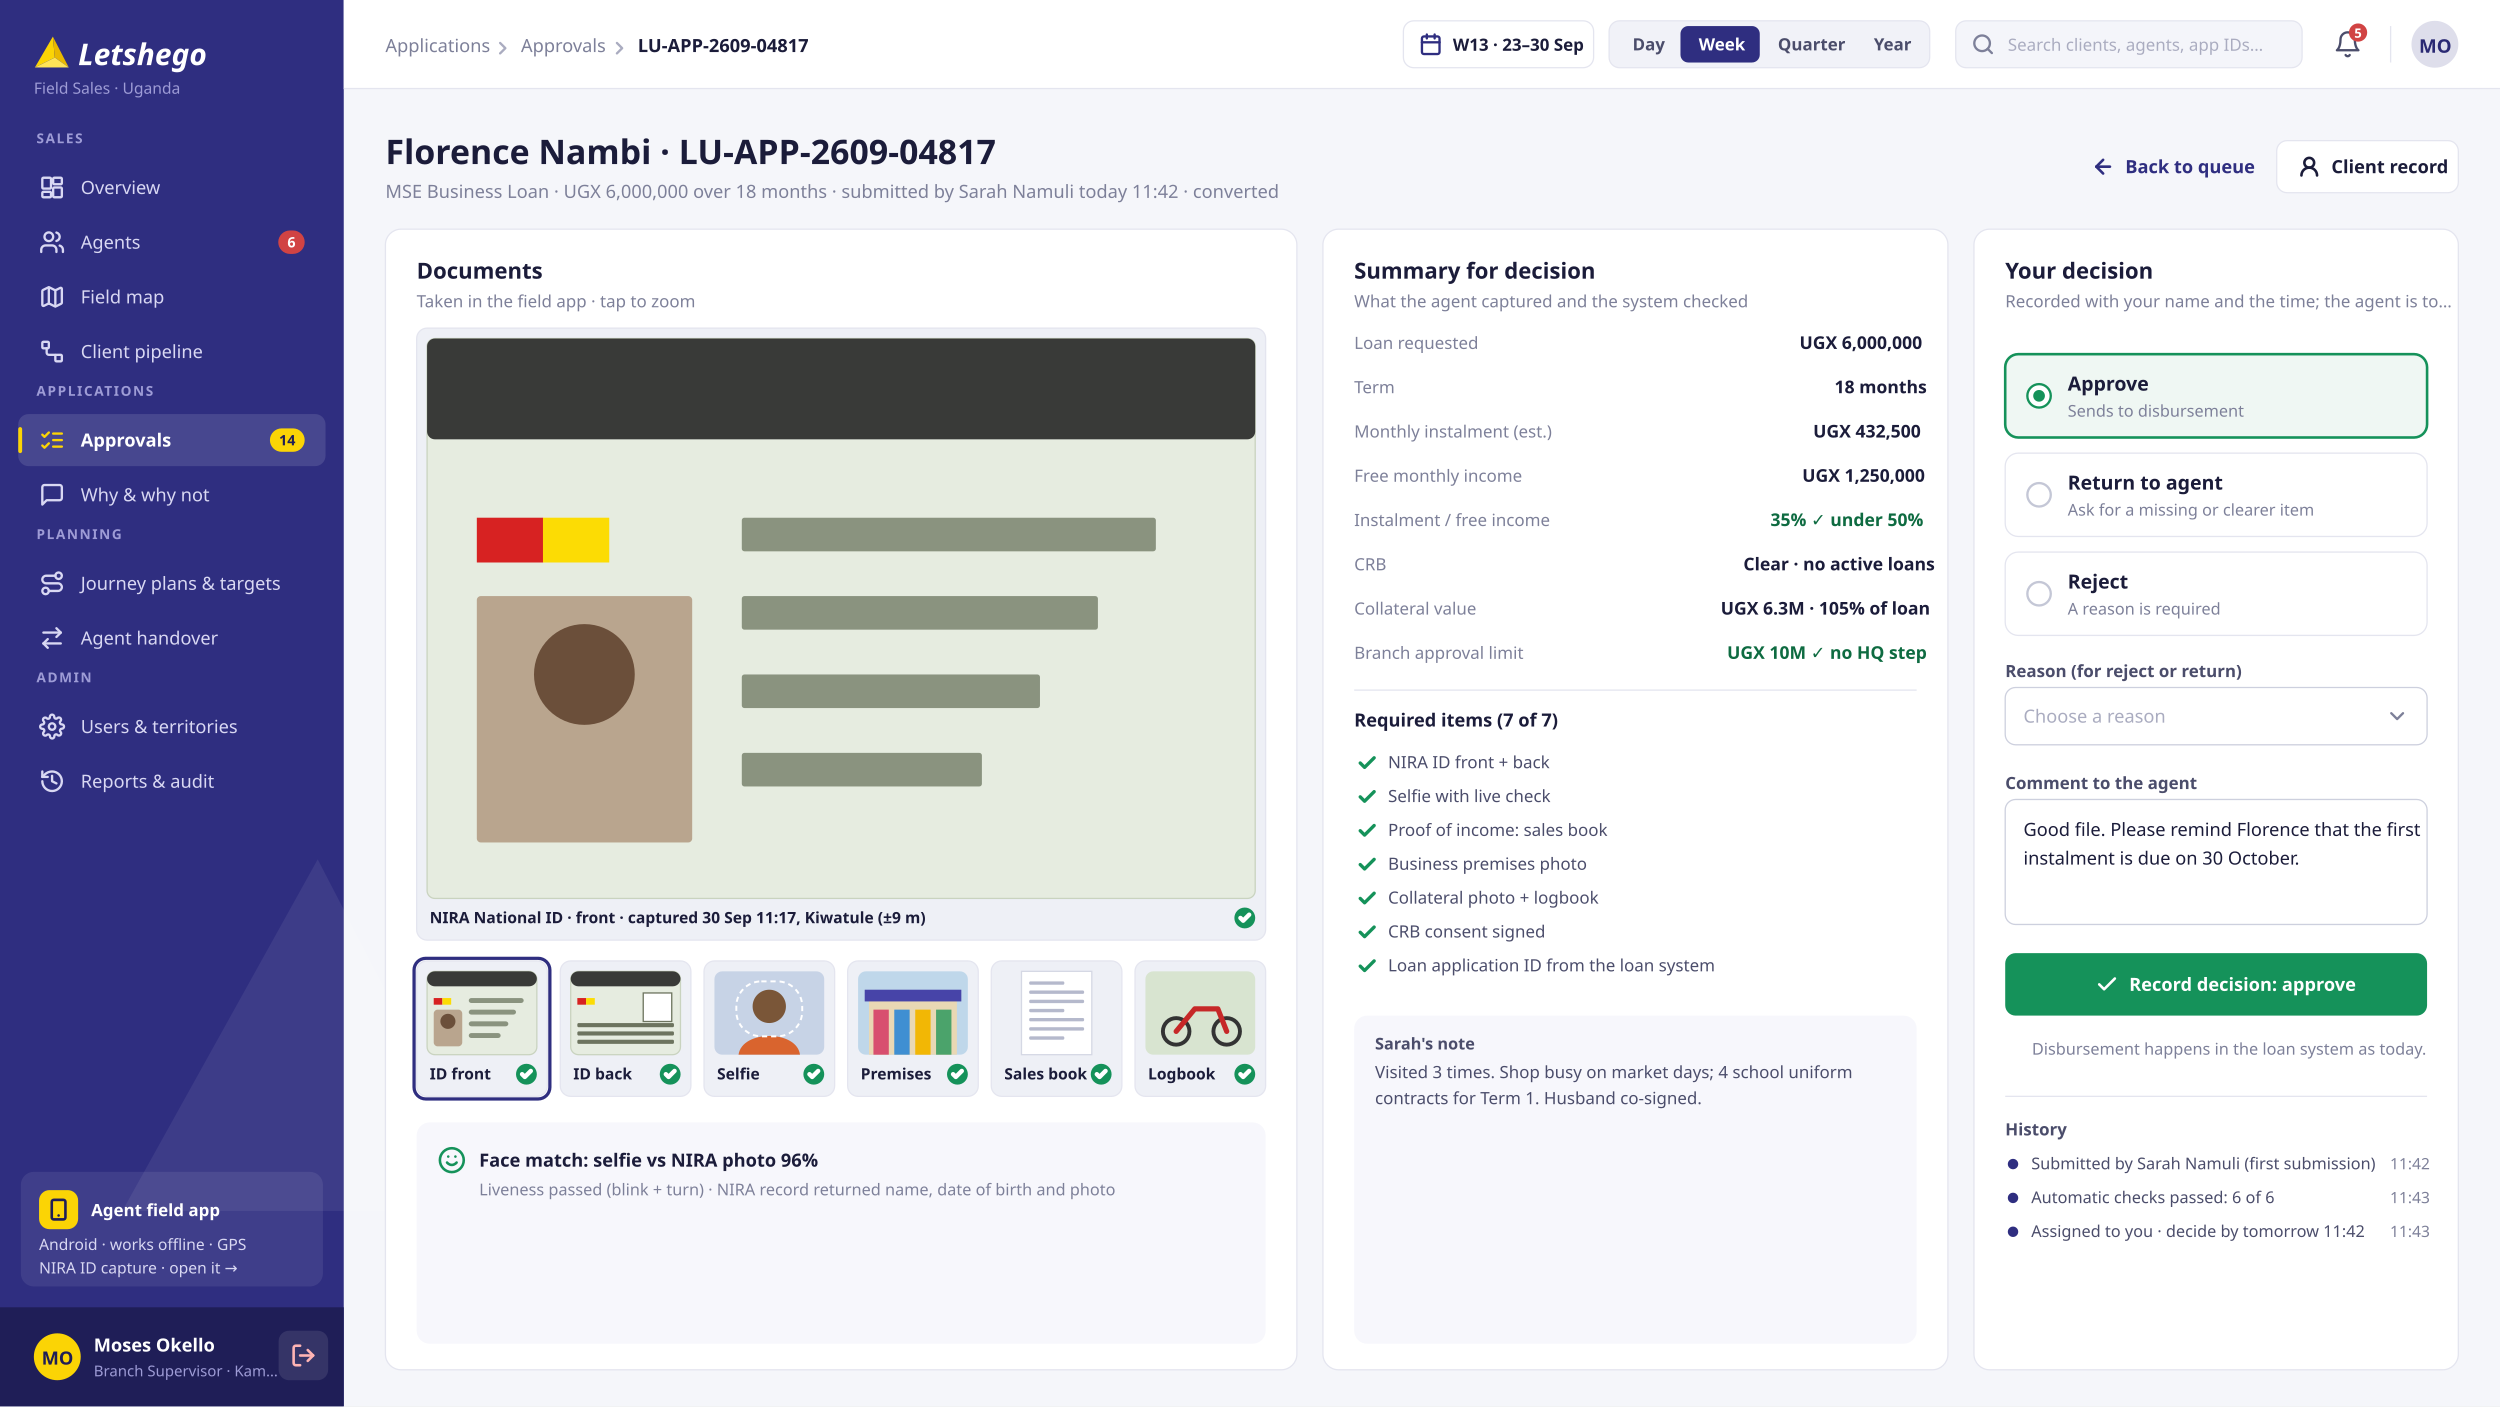
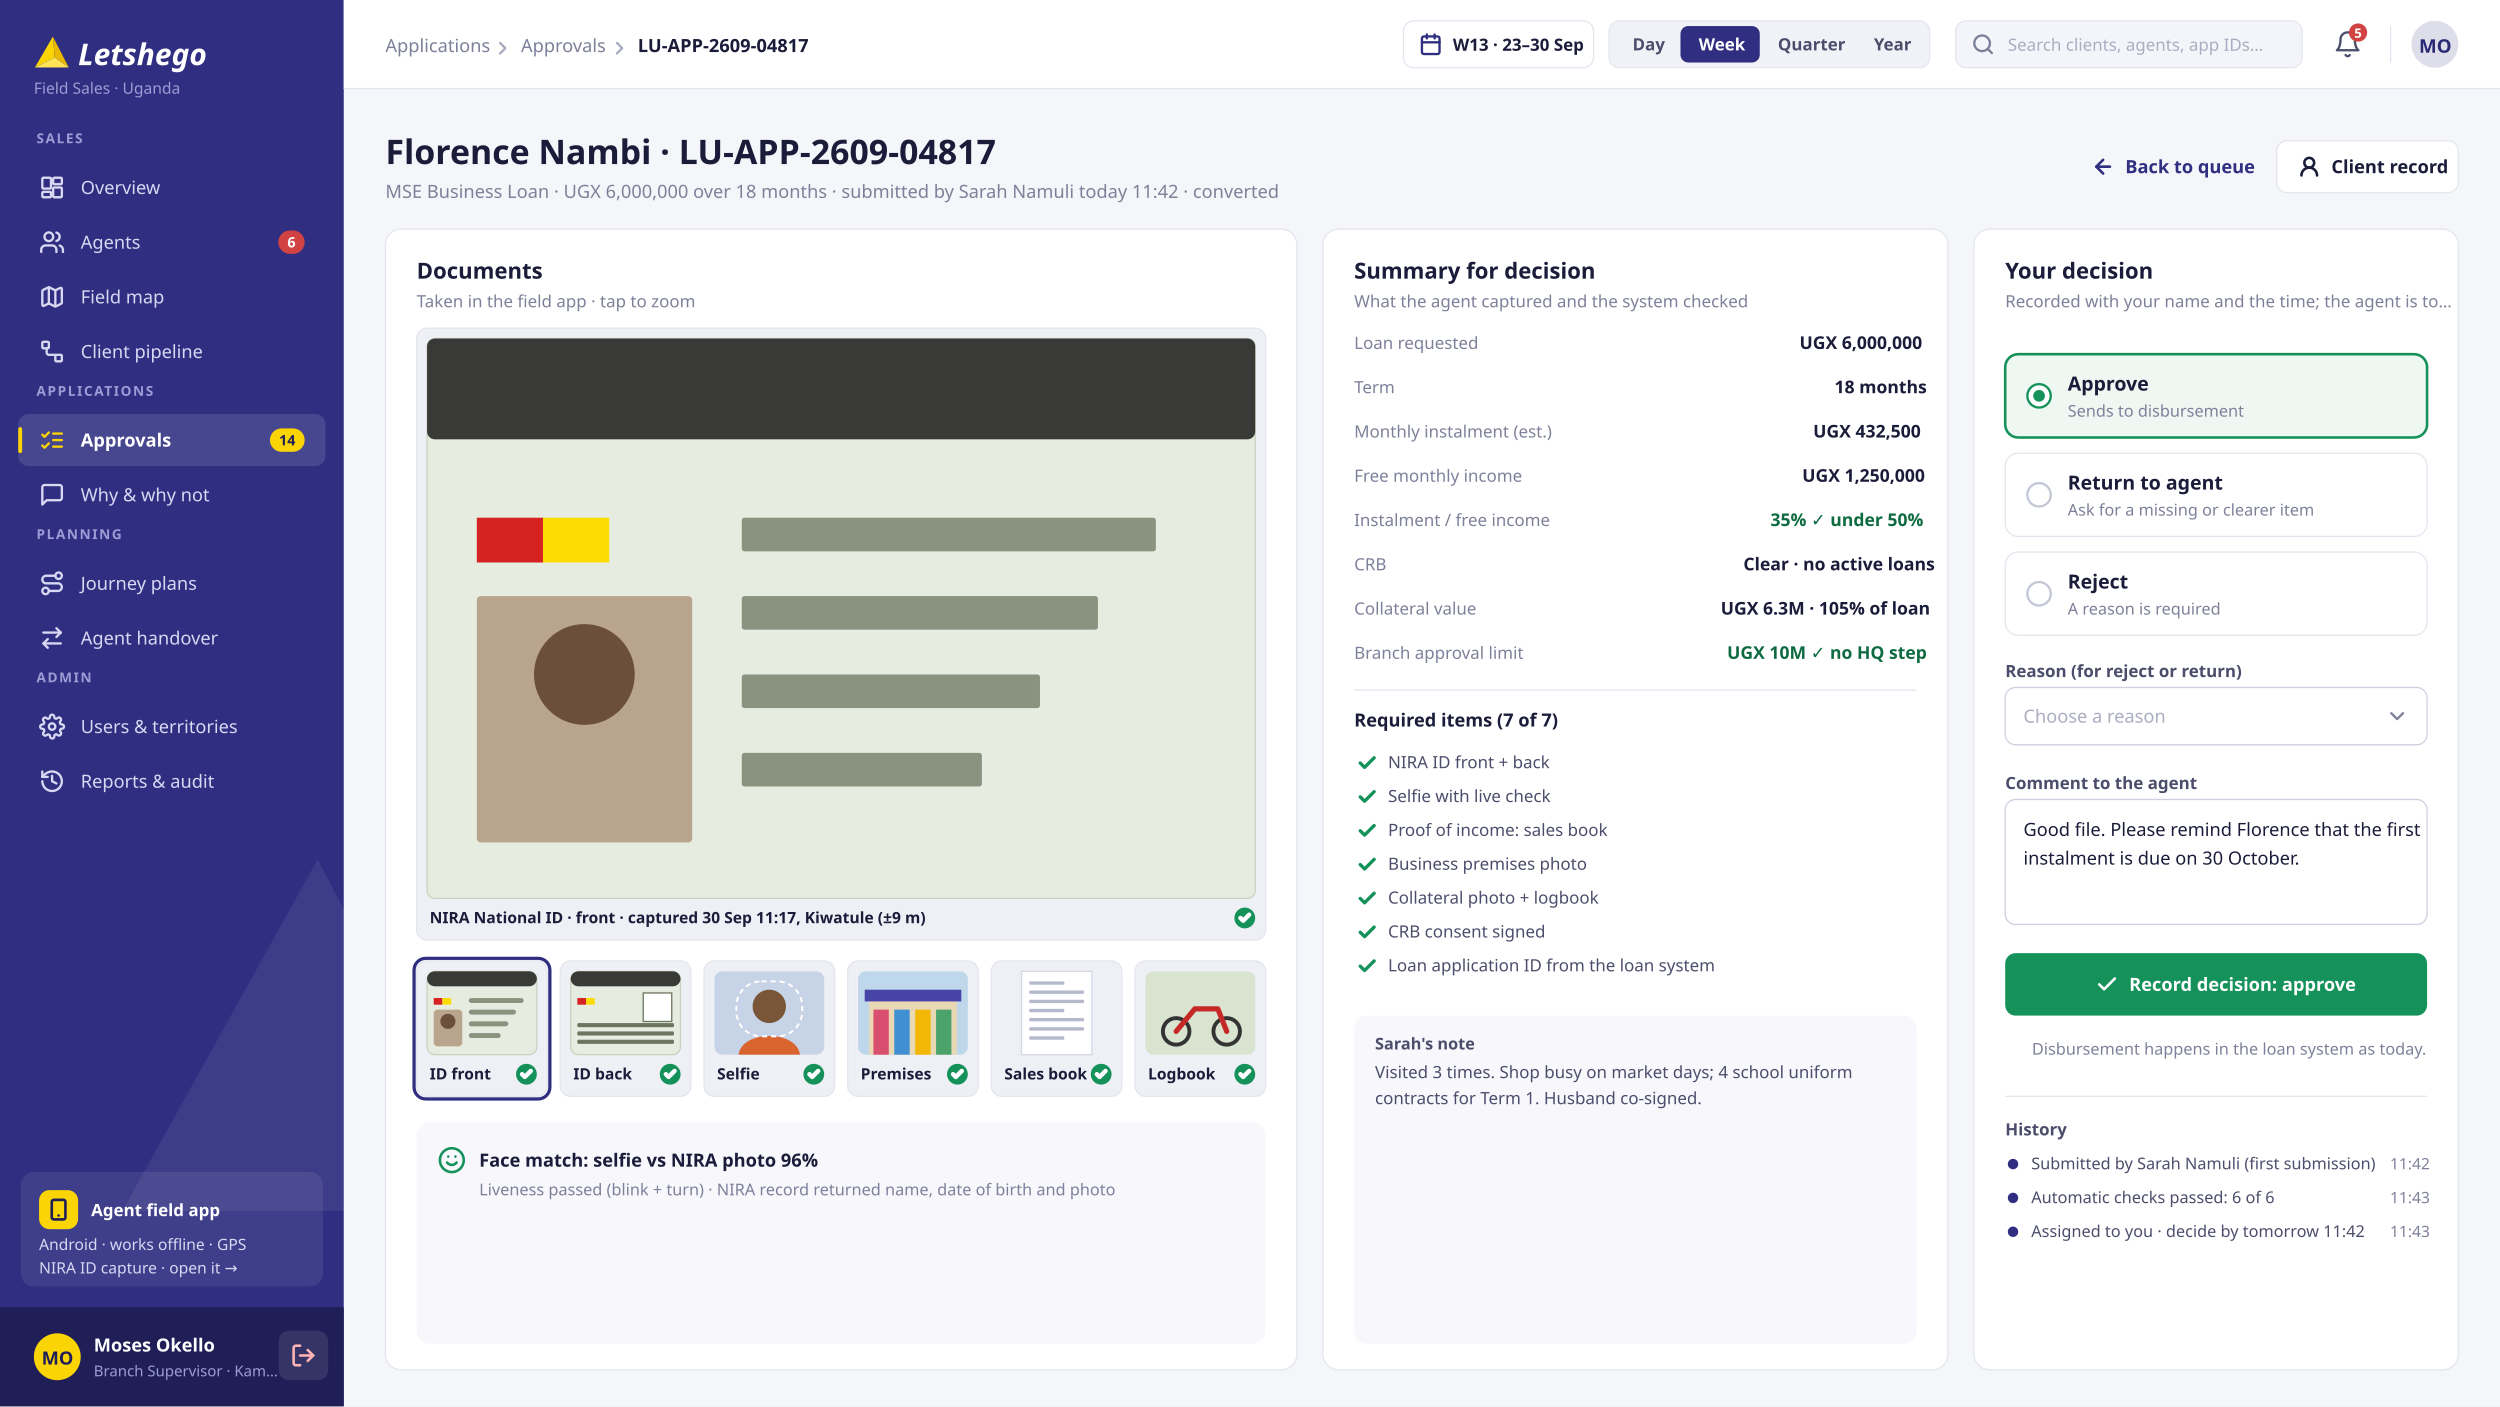
<svg xmlns="http://www.w3.org/2000/svg" width="1920" height="1080" viewBox="0 0 1920 1080">
  <rect id="page-background" x="0.0" y="0.0" width="1920.0" height="1080.0" fill="#F5F6FA" />
  <g id="sidebar">
    <rect id="sidebar-bg" x="0.0" y="0.0" width="264.0" height="1080.0" fill="#2F2E80" />
    <g id="sidebar-watermark" opacity="0.07">
      <path d="M244.0 660.0 L384.0 930.0 L94.0 930.0 Z" fill="#FFFFFF" />
    </g>
    <g id="letshego-wordmark">
      <g id="letshego-triangle">
        <path d="M40.6 28.1 L26.8 51.8 L42.1 44.2 Z" fill="#FBD405" />
        <path d="M40.6 28.1 L42.1 44.2 L52.8 51.8 Z" fill="#E9B800" />
        <path d="M26.8 51.8 L42.1 44.2 L52.8 51.8 Z" fill="#FFE457" />
      </g>
      <text id="Letshego" x="60.0" y="50.0" font-family="Segoe UI" font-size="23" font-weight="700" fill="#FFFFFF" font-style="italic">Letshego</text>
    </g>
    <text id="product-sub" x="26.0" y="72.0" font-family="Segoe UI" font-size="12" font-weight="400" fill="#9E9CD6">Field Sales · Uganda</text>
    <text id="nav-group-SALES" x="28.0" y="110.0" font-family="Segoe UI" font-size="10.5" font-weight="600" fill="#9E9CD6" letter-spacing="1.2">SALES</text>
    <g id="nav-Overview">
      <g id="icon-grid" transform="translate(30.0 134.0) scale(0.8333)">
        <path d="M4 3h6a1 1 0 0 1 1 1v8a1 1 0 0 1-1 1H4a1 1 0 0 1-1-1V4a1 1 0 0 1 1-1z" fill="none" stroke="#D9D8F3" stroke-width="2.16" stroke-linecap="round" stroke-linejoin="round" />
        <path d="M14 3h6a1 1 0 0 1 1 1v4a1 1 0 0 1-1 1h-6a1 1 0 0 1-1-1V4a1 1 0 0 1 1-1z" fill="none" stroke="#D9D8F3" stroke-width="2.16" stroke-linecap="round" stroke-linejoin="round" />
        <path d="M14 12h6a1 1 0 0 1 1 1v7a1 1 0 0 1-1 1h-6a1 1 0 0 1-1-1v-7a1 1 0 0 1 1-1z" fill="none" stroke="#D9D8F3" stroke-width="2.16" stroke-linecap="round" stroke-linejoin="round" />
        <path d="M4 16h6a1 1 0 0 1 1 1v3a1 1 0 0 1-1 1H4a1 1 0 0 1-1-1v-3a1 1 0 0 1 1-1z" fill="none" stroke="#D9D8F3" stroke-width="2.16" stroke-linecap="round" stroke-linejoin="round" />
      </g>
      <text id="label" x="62.0" y="149.0" font-family="Segoe UI" font-size="14" font-weight="400" fill="#D9D8F3">Overview</text>
    </g>
    <g id="nav-Agents">
      <g id="icon-users" transform="translate(30.0 176.0) scale(0.8333)">
        <path d="M16 21v-2a4 4 0 0 0-4-4H6a4 4 0 0 0-4 4v2" fill="none" stroke="#D9D8F3" stroke-width="2.16" stroke-linecap="round" stroke-linejoin="round" />
        <path d="M9 3a4 4 0 1 0 0 8 4 4 0 1 0 0-8z" fill="none" stroke="#D9D8F3" stroke-width="2.16" stroke-linecap="round" stroke-linejoin="round" />
        <path d="M22 21v-2a4 4 0 0 0-3-3.87" fill="none" stroke="#D9D8F3" stroke-width="2.16" stroke-linecap="round" stroke-linejoin="round" />
        <path d="M16 3.13a4 4 0 0 1 0 7.75" fill="none" stroke="#D9D8F3" stroke-width="2.16" stroke-linecap="round" stroke-linejoin="round" />
      </g>
      <text id="label-2" x="62.0" y="191.0" font-family="Segoe UI" font-size="14" font-weight="400" fill="#D9D8F3">Agents</text>
      <rect id="badge" x="213.7" y="177.0" width="20.3" height="18.0" rx="9" fill="#D14343" />
      <text id="badge-n" x="220.7" y="190.0" font-family="Segoe UI" font-size="11" font-weight="700" fill="#FFFFFF">6</text>
    </g>
    <g id="nav-Field-map">
      <g id="icon-map" transform="translate(30.0 218.0) scale(0.8333)">
        <path d="M14.1 5.55a2 2 0 0 0 1.8 0l3.65-1.83A1 1 0 0 1 21 4.62v12.76a1 1 0 0 1-.55.9l-4.55 2.27a2 2 0 0 1-1.8 0l-4.2-2.1a2 2 0 0 0-1.8 0l-3.65 1.83A1 1 0 0 1 3 19.38V6.62a1 1 0 0 1 .55-.9l4.55-2.27a2 2 0 0 1 1.8 0z" fill="none" stroke="#D9D8F3" stroke-width="2.16" stroke-linecap="round" stroke-linejoin="round" />
        <path d="M15 5.76v15" fill="none" stroke="#D9D8F3" stroke-width="2.16" stroke-linecap="round" stroke-linejoin="round" />
        <path d="M9 3.24v15" fill="none" stroke="#D9D8F3" stroke-width="2.16" stroke-linecap="round" stroke-linejoin="round" />
      </g>
      <text id="label-3" x="62.0" y="233.0" font-family="Segoe UI" font-size="14" font-weight="400" fill="#D9D8F3">Field map</text>
    </g>
    <g id="nav-Client-pipeline">
      <g id="icon-workflow" transform="translate(30.0 260.0) scale(0.8333)">
        <path d="M4 3h4a1 1 0 0 1 1 1v4a1 1 0 0 1-1 1H4a1 1 0 0 1-1-1V4a1 1 0 0 1 1-1z" fill="none" stroke="#D9D8F3" stroke-width="2.16" stroke-linecap="round" stroke-linejoin="round" />
        <path d="M16 15h4a1 1 0 0 1 1 1v4a1 1 0 0 1-1 1h-4a1 1 0 0 1-1-1v-4a1 1 0 0 1 1-1z" fill="none" stroke="#D9D8F3" stroke-width="2.16" stroke-linecap="round" stroke-linejoin="round" />
        <path d="M7 9v4a2 2 0 0 0 2 2h6" fill="none" stroke="#D9D8F3" stroke-width="2.16" stroke-linecap="round" stroke-linejoin="round" />
      </g>
      <text id="label-4" x="62.0" y="275.0" font-family="Segoe UI" font-size="14" font-weight="400" fill="#D9D8F3">Client pipeline</text>
    </g>
    <text id="nav-group-APPLICATIONS" x="28.0" y="304.0" font-family="Segoe UI" font-size="10.5" font-weight="600" fill="#9E9CD6" letter-spacing="1.2">APPLICATIONS</text>
    <g id="nav-Approvals">
      <rect id="active-bg" x="14.0" y="318.0" width="236.0" height="40.0" rx="8" fill="#FFFFFF" fill-opacity="0.12" />
      <rect id="active-bar" x="14.0" y="328.0" width="3.0" height="20.0" rx="1.5" fill="#FBD405" />
      <g id="icon-listcheck" transform="translate(30.0 328.0) scale(0.8333)">
        <path d="M3 17l2 2 4-4" fill="none" stroke="#FBD405" stroke-width="2.16" stroke-linecap="round" stroke-linejoin="round" />
        <path d="M3 7l2 2 4-4" fill="none" stroke="#FBD405" stroke-width="2.16" stroke-linecap="round" stroke-linejoin="round" />
        <path d="M13 6h8" fill="none" stroke="#FBD405" stroke-width="2.16" stroke-linecap="round" stroke-linejoin="round" />
        <path d="M13 12h8" fill="none" stroke="#FBD405" stroke-width="2.16" stroke-linecap="round" stroke-linejoin="round" />
        <path d="M13 18h8" fill="none" stroke="#FBD405" stroke-width="2.16" stroke-linecap="round" stroke-linejoin="round" />
      </g>
      <text id="label-5" x="62.0" y="343.0" font-family="Segoe UI" font-size="14" font-weight="600" fill="#FFFFFF">Approvals</text>
      <rect id="badge-2" x="207.3" y="329.0" width="26.7" height="18.0" rx="9" fill="#FBD405" />
      <text id="badge-n-2" x="214.3" y="342.0" font-family="Segoe UI" font-size="11" font-weight="700" fill="#1F1E57">14</text>
    </g>
    <g id="nav-Why-why-not">
      <g id="icon-message" transform="translate(30.0 370.0) scale(0.8333)">
        <path d="M21 15a2 2 0 0 1-2 2H7l-4 4V5a2 2 0 0 1 2-2h14a2 2 0 0 1 2 2z" fill="none" stroke="#D9D8F3" stroke-width="2.16" stroke-linecap="round" stroke-linejoin="round" />
      </g>
      <text id="label-6" x="62.0" y="385.0" font-family="Segoe UI" font-size="14" font-weight="400" fill="#D9D8F3">Why &amp; why not</text>
    </g>
    <text id="nav-group-PLANNING" x="28.0" y="414.0" font-family="Segoe UI" font-size="10.5" font-weight="600" fill="#9E9CD6" letter-spacing="1.2">PLANNING</text>
-     <g id="nav-Journey-plans-targets">
+     <g id="nav-Journey-plans">
      <g id="icon-route" transform="translate(30.0 438.0) scale(0.8333)">
        <path d="M6 16a3 3 0 1 0 0 6 3 3 0 1 0 0-6z" fill="none" stroke="#D9D8F3" stroke-width="2.16" stroke-linecap="round" stroke-linejoin="round" />
        <path d="M9 19h8.5a3.5 3.5 0 0 0 0-7h-11a3.5 3.5 0 0 1 0-7H15" fill="none" stroke="#D9D8F3" stroke-width="2.16" stroke-linecap="round" stroke-linejoin="round" />
        <path d="M18 2a3 3 0 1 0 0 6 3 3 0 1 0 0-6z" fill="none" stroke="#D9D8F3" stroke-width="2.16" stroke-linecap="round" stroke-linejoin="round" />
      </g>
-       <text id="label-7" x="62.0" y="453.0" font-family="Segoe UI" font-size="14" font-weight="400" fill="#D9D8F3">Journey plans &amp; targets</text>
+       <text id="label-7" x="62.0" y="453.0" font-family="Segoe UI" font-size="14" font-weight="400" fill="#D9D8F3">Journey plans</text>
    </g>
    <g id="nav-Agent-handover">
      <g id="icon-swap" transform="translate(30.0 480.0) scale(0.8333)">
        <path d="M16 3l4 4-4 4" fill="none" stroke="#D9D8F3" stroke-width="2.16" stroke-linecap="round" stroke-linejoin="round" />
        <path d="M20 7H4" fill="none" stroke="#D9D8F3" stroke-width="2.16" stroke-linecap="round" stroke-linejoin="round" />
        <path d="M8 21l-4-4 4-4" fill="none" stroke="#D9D8F3" stroke-width="2.16" stroke-linecap="round" stroke-linejoin="round" />
        <path d="M4 17h16" fill="none" stroke="#D9D8F3" stroke-width="2.16" stroke-linecap="round" stroke-linejoin="round" />
      </g>
      <text id="label-8" x="62.0" y="495.0" font-family="Segoe UI" font-size="14" font-weight="400" fill="#D9D8F3">Agent handover</text>
    </g>
    <text id="nav-group-ADMIN" x="28.0" y="524.0" font-family="Segoe UI" font-size="10.5" font-weight="600" fill="#9E9CD6" letter-spacing="1.2">ADMIN</text>
    <g id="nav-Users-territories">
      <g id="icon-settings" transform="translate(30.0 548.0) scale(0.8333)">
        <path d="M12 9a3 3 0 1 0 0 6 3 3 0 1 0 0-6z" fill="none" stroke="#D9D8F3" stroke-width="2.16" stroke-linecap="round" stroke-linejoin="round" />
        <path d="M19.4 15a1.65 1.65 0 0 0 .33 1.82l.06.06a2 2 0 1 1-2.83 2.83l-.06-.06a1.65 1.65 0 0 0-1.82-.33 1.65 1.65 0 0 0-1 1.51V21a2 2 0 0 1-4 0v-.09A1.65 1.65 0 0 0 9 19.4a1.65 1.65 0 0 0-1.82.33l-.06.06a2 2 0 1 1-2.83-2.83l.06-.06a1.65 1.65 0 0 0 .33-1.82 1.65 1.65 0 0 0-1.51-1H3a2 2 0 0 1 0-4h.09A1.65 1.65 0 0 0 4.6 9a1.65 1.65 0 0 0-.33-1.82l-.06-.06a2 2 0 1 1 2.83-2.83l.06.06a1.65 1.65 0 0 0 1.82.33H9a1.65 1.65 0 0 0 1-1.51V3a2 2 0 0 1 4 0v.09a1.65 1.65 0 0 0 1 1.51 1.65 1.65 0 0 0 1.82-.33l.06-.06a2 2 0 1 1 2.83 2.83l-.06.06a1.65 1.65 0 0 0-.33 1.82V9a1.65 1.65 0 0 0 1.51 1H21a2 2 0 0 1 0 4h-.09a1.65 1.65 0 0 0-1.51 1z" fill="none" stroke="#D9D8F3" stroke-width="2.16" stroke-linecap="round" stroke-linejoin="round" />
      </g>
      <text id="label-9" x="62.0" y="563.0" font-family="Segoe UI" font-size="14" font-weight="400" fill="#D9D8F3">Users &amp; territories</text>
    </g>
    <g id="nav-Reports-audit">
      <g id="icon-history" transform="translate(30.0 590.0) scale(0.8333)">
        <path d="M3 12a9 9 0 1 0 9-9 9.75 9.75 0 0 0-6.74 2.74L3 8" fill="none" stroke="#D9D8F3" stroke-width="2.16" stroke-linecap="round" stroke-linejoin="round" />
        <path d="M3 3v5h5" fill="none" stroke="#D9D8F3" stroke-width="2.16" stroke-linecap="round" stroke-linejoin="round" />
        <path d="M12 7v5l4 2" fill="none" stroke="#D9D8F3" stroke-width="2.16" stroke-linecap="round" stroke-linejoin="round" />
      </g>
      <text id="label-10" x="62.0" y="605.0" font-family="Segoe UI" font-size="14" font-weight="400" fill="#D9D8F3">Reports &amp; audit</text>
    </g>
    <g id="field-app-card">
      <rect x="16.0" y="900.0" width="232.0" height="88.0" rx="10" fill="#FFFFFF" fill-opacity="0.08" />
      <rect x="30.0" y="914.0" width="30.0" height="30.0" rx="8" fill="#FBD405" />
      <g id="icon-phone" transform="translate(36.0 920.0) scale(0.75)">
        <path d="M7 2h10a2 2 0 0 1 2 2v16a2 2 0 0 1-2 2H7a2 2 0 0 1-2-2V4a2 2 0 0 1 2-2z" fill="none" stroke="#1F1E57" stroke-width="2.67" stroke-linecap="round" stroke-linejoin="round" />
        <path d="M12 18h.01" fill="none" stroke="#1F1E57" stroke-width="2.67" stroke-linecap="round" stroke-linejoin="round" />
      </g>
      <text id="Agent-field-app" x="70.0" y="934.0" font-family="Segoe UI" font-size="13" font-weight="600" fill="#FFFFFF">Agent field app</text>
      <text id="Android-works-offline-GP" x="30.0" y="960.0" font-family="Segoe UI" font-size="12" font-weight="400" fill="#D9D8F3">Android · works offline · GPS</text>
      <text id="NIRA-ID-capture-open-it" x="30.0" y="978.0" font-family="Segoe UI" font-size="12" font-weight="400" fill="#D9D8F3">NIRA ID capture · open it →</text>
    </g>
    <g id="sidebar-user">
      <rect id="user-bg" x="0.0" y="1004.0" width="264.0" height="76.0" fill="#1F1E57" />
      <circle cx="44.0" cy="1042.0" r="18.0" fill="#FBD405" />
      <text id="MO" x="32.0" y="1048.0" font-family="Segoe UI" font-size="14" font-weight="700" fill="#1F1E57">MO</text>
      <text id="Moses-Okello" x="72.0" y="1038.0" font-family="Segoe UI" font-size="14" font-weight="600" fill="#FFFFFF">Moses Okello</text>
      <text id="Branch-Supervisor-Kam" x="72.0" y="1057.0" font-family="Segoe UI" font-size="11.5" font-weight="400" fill="#9E9CD6">Branch Supervisor · Kam…</text>
      <rect id="sign-out-button" x="214.0" y="1022.0" width="38.0" height="38.0" rx="8" fill="#FFFFFF" fill-opacity="0.1" />
      <g id="icon-logout" transform="translate(223.0 1031.0) scale(0.8333)">
        <path d="M9 21H5a2 2 0 0 1-2-2V5a2 2 0 0 1 2-2h4" fill="none" stroke="#FFB4B4" stroke-width="2.40" stroke-linecap="round" stroke-linejoin="round" />
        <path d="M16 17l5-5-5-5" fill="none" stroke="#FFB4B4" stroke-width="2.40" stroke-linecap="round" stroke-linejoin="round" />
        <path d="M21 12H9" fill="none" stroke="#FFB4B4" stroke-width="2.40" stroke-linecap="round" stroke-linejoin="round" />
      </g>
    </g>
  </g>
  <g id="top-bar">
    <rect id="top-bar-bg" x="264.0" y="0.0" width="1656.0" height="68.0" fill="#FFFFFF" />
    <line x1="264.0" y1="68.0" x2="1920.0" y2="68.0" stroke="#E4E5EF" stroke-width="1" />
    <text id="crumb-Applications" x="296.0" y="40.0" font-family="Segoe UI" font-size="14" font-weight="400" fill="#7D8099">Applications</text>
    <g id="icon-chevright" transform="translate(378.1 29.0) scale(0.6667)">
      <path d="M9 18l6-6-6-6" fill="none" stroke="#AAACC0" stroke-width="2.70" stroke-linecap="round" stroke-linejoin="round" />
    </g>
    <text id="crumb-Approvals" x="400.1" y="40.0" font-family="Segoe UI" font-size="14" font-weight="400" fill="#7D8099">Approvals</text>
    <g id="icon-chevright-2" transform="translate(467.8 29.0) scale(0.6667)">
      <path d="M9 18l6-6-6-6" fill="none" stroke="#AAACC0" stroke-width="2.70" stroke-linecap="round" stroke-linejoin="round" />
    </g>
    <text id="crumb-LU-APP-2609-04817" x="489.8" y="40.0" font-family="Segoe UI" font-size="14" font-weight="600" fill="#1B1C3A">LU-APP-2609-04817</text>
    <g id="avatar-MO">
      <circle cx="1870.0" cy="34.0" r="18.0" fill="#DEDEEB" />
      <text id="MO-2" x="1857.8" y="40.5" font-family="Segoe UI" font-size="14.4" font-weight="600" fill="#2A2973">MO</text>
    </g>
    <line x1="1836.0" y1="20.0" x2="1836.0" y2="48.0" stroke="#E4E5EF" stroke-width="1" />
    <g id="notifications">
      <g id="icon-bell" transform="translate(1792.0 23.0) scale(0.9167)">
        <path d="M6 8a6 6 0 0 1 12 0c0 7 3 9 3 9H3s3-2 3-9" fill="none" stroke="#4B4D6B" stroke-width="1.96" stroke-linecap="round" stroke-linejoin="round" />
        <path d="M10.3 21a1.94 1.94 0 0 0 3.4 0" fill="none" stroke="#4B4D6B" stroke-width="1.96" stroke-linecap="round" stroke-linejoin="round" />
      </g>
      <circle cx="1811.0" cy="25.0" r="7.0" fill="#D14343" />
      <text id="5" x="1808.1" y="29.0" font-family="Segoe UI" font-size="10" font-weight="700" fill="#FFFFFF">5</text>
    </g>
    <g id="search">
      <rect x="1502.0" y="16.0" width="266.0" height="36.0" rx="8" fill="#F4F5FA" stroke="#E4E5EF" stroke-width="1" />
      <g id="icon-search" transform="translate(1514.0 25.0) scale(0.75)">
        <path d="M11 3a8 8 0 1 0 0 16 8 8 0 1 0 0-16z" fill="none" stroke="#7D8099" stroke-width="2.40" stroke-linecap="round" stroke-linejoin="round" />
        <path d="M21 21l-4.3-4.3" fill="none" stroke="#7D8099" stroke-width="2.40" stroke-linecap="round" stroke-linejoin="round" />
      </g>
      <text id="Search-clients-agents-app" x="1542.0" y="39.0" font-family="Segoe UI" font-size="13" font-weight="400" fill="#AAACC0">Search clients, agents, app IDs…</text>
    </g>
    <g id="segmented-control">
      <rect x="1235.8" y="16.0" width="246.2" height="36.0" rx="8" fill="#F1F2F8" stroke="#E4E5EF" stroke-width="1" />
      <text id="Day" x="1253.8" y="38.7" font-family="Segoe UI" font-size="13" font-weight="600" fill="#4B4D6B">Day</text>
      <rect x="1290.6" y="20.0" width="60.9" height="28.0" rx="6" fill="#2F2E80" />
      <text id="Week" x="1304.6" y="38.7" font-family="Segoe UI" font-size="13" font-weight="600" fill="#FFFFFF">Week</text>
      <text id="Quarter" x="1365.4" y="38.7" font-family="Segoe UI" font-size="13" font-weight="600" fill="#4B4D6B">Quarter</text>
      <text id="Year" x="1439.1" y="38.7" font-family="Segoe UI" font-size="13" font-weight="600" fill="#4B4D6B">Year</text>
    </g>
    <g id="date-range">
      <rect x="1077.8" y="16.0" width="146.1" height="36.0" rx="8" fill="#FFFFFF" stroke="#E4E5EF" stroke-width="1" />
      <g id="icon-calendar" transform="translate(1089.8 25.0) scale(0.75)">
        <path d="M5 4h14a2 2 0 0 1 2 2v14a2 2 0 0 1-2 2H5a2 2 0 0 1-2-2V6a2 2 0 0 1 2-2z" fill="none" stroke="#2F2E80" stroke-width="2.40" stroke-linecap="round" stroke-linejoin="round" />
        <path d="M16 2v4" fill="none" stroke="#2F2E80" stroke-width="2.40" stroke-linecap="round" stroke-linejoin="round" />
        <path d="M8 2v4" fill="none" stroke="#2F2E80" stroke-width="2.40" stroke-linecap="round" stroke-linejoin="round" />
        <path d="M3 10h18" fill="none" stroke="#2F2E80" stroke-width="2.40" stroke-linecap="round" stroke-linejoin="round" />
      </g>
      <text id="W13-23-30-Sep" x="1115.8" y="39.0" font-family="Segoe UI" font-size="13" font-weight="600" fill="#1B1C3A">W13 · 23–30 Sep</text>
    </g>
  </g>
  <g id="header">
    <text id="Florence-Nambi-LU-APP-2609" x="296.0" y="126.0" font-family="Segoe UI" font-size="26" font-weight="700" fill="#1B1C3A">Florence Nambi · LU-APP-2609-04817</text>
    <text id="MSE-Business-Loan-UGX-6-00" x="296.0" y="152.0" font-family="Segoe UI" font-size="14" font-weight="400" fill="#7D8099">MSE Business Loan · UGX 6,000,000 over 18 months · submitted by Sarah Namuli today 11:42 · converted</text>
    <g id="button-Client-record">
      <rect x="1748.5" y="108.0" width="139.5" height="40.0" rx="8" fill="#FFFFFF" stroke="#E4E5EF" stroke-width="1" />
      <g id="icon-user" transform="translate(1764.5 119.0) scale(0.75)">
        <path d="M12 3a5 5 0 1 0 0 10 5 5 0 1 0 0-10z" fill="none" stroke="#1B1C3A" stroke-width="2.67" stroke-linecap="round" stroke-linejoin="round" />
        <path d="M20 21a8 8 0 0 0-16 0" fill="none" stroke="#1B1C3A" stroke-width="2.67" stroke-linecap="round" stroke-linejoin="round" />
      </g>
      <text id="Client-record" x="1790.5" y="133.0" font-family="Segoe UI" font-size="14" font-weight="600" fill="#1B1C3A">Client record</text>
    </g>
    <g id="button-Back-to-queue">
      <rect x="1590.2" y="108.0" width="148.4" height="40.0" rx="8" fill="none" />
      <g id="icon-arrowleft" transform="translate(1606.2 119.0) scale(0.75)">
        <path d="M19 12H5" fill="none" stroke="#2F2E80" stroke-width="2.67" stroke-linecap="round" stroke-linejoin="round" />
        <path d="M12 19l-7-7 7-7" fill="none" stroke="#2F2E80" stroke-width="2.67" stroke-linecap="round" stroke-linejoin="round" />
      </g>
      <text id="Back-to-queue" x="1632.2" y="133.0" font-family="Segoe UI" font-size="14" font-weight="600" fill="#2F2E80">Back to queue</text>
    </g>
  </g>
  <rect id="Documents-bg" x="296.0" y="176.0" width="700.0" height="876.0" rx="12" fill="#FFFFFF" stroke="#E4E5EF" stroke-width="1" />
  <text id="title" x="320.0" y="214.0" font-family="Segoe UI" font-size="17" font-weight="600" fill="#1B1C3A">Documents</text>
  <text id="subtitle" x="320.0" y="236.0" font-family="Segoe UI" font-size="13" font-weight="400" fill="#7D8099">Taken in the field app · tap to zoom</text>
  <g id="document-NIRA-National-ID-front-captured-30-Sep-11-17-Kiwatule-9-m">
    <rect x="320.0" y="252.0" width="652.0" height="470.0" rx="8" fill="#EEF0F6" stroke="#E4E5EF" stroke-width="1" />
    <rect x="328.0" y="260.0" width="636.0" height="430.0" rx="6" fill="#E6ECE0" stroke="#C9D3BF" stroke-width="1" />
    <rect x="328.0" y="260.0" width="636.0" height="77.4" rx="6" fill="#1C1C1C" fill-opacity="0.85" />
    <rect x="366.2" y="397.6" width="50.9" height="34.4" fill="#D72222" />
    <rect x="417.0" y="397.6" width="50.9" height="34.4" fill="#FCDC04" />
    <rect x="366.2" y="457.8" width="165.4" height="189.2" rx="3" fill="#B9A58E" />
    <circle cx="448.8" cy="518.0" r="38.7" fill="#6B4F3A" />
    <rect x="569.7" y="397.6" width="318.0" height="25.8" rx="2" fill="#8A937F" />
    <rect x="569.7" y="457.8" width="273.5" height="25.8" rx="2" fill="#8A937F" />
    <rect x="569.7" y="518.0" width="229.0" height="25.8" rx="2" fill="#8A937F" />
    <rect x="569.7" y="578.2" width="184.4" height="25.8" rx="2" fill="#8A937F" />
    <text id="caption" x="330.0" y="709.0" font-family="Segoe UI" font-size="12" font-weight="600" fill="#1B1C3A">NIRA National ID · front · captured 30 Sep 11:17, Kiwatule (±9 m)</text>
    <circle cx="956.0" cy="705.0" r="8.0" fill="#15925A" />
    <g id="icon-check" transform="translate(951.0 700.0) scale(0.4167)">
      <path d="M20 6L9 17l-5-5" fill="none" stroke="#FFFFFF" stroke-width="8.16" stroke-linecap="round" stroke-linejoin="round" />
    </g>
  </g>
  <g id="document-ID-front">
    <rect x="320.0" y="738.0" width="100.3" height="104.0" rx="8" fill="#EEF0F6" stroke="#E4E5EF" stroke-width="1" />
    <rect x="328.0" y="746.0" width="84.3" height="64.0" rx="6" fill="#E6ECE0" stroke="#C9D3BF" stroke-width="1" />
    <rect x="328.0" y="746.0" width="84.3" height="11.5" rx="6" fill="#1C1C1C" fill-opacity="0.85" />
    <rect x="333.1" y="766.5" width="6.7" height="5.1" fill="#D72222" />
    <rect x="339.8" y="766.5" width="6.7" height="5.1" fill="#FCDC04" />
    <rect x="333.1" y="775.4" width="21.9" height="28.2" rx="3" fill="#B9A58E" />
    <circle cx="344.0" cy="784.4" r="5.8" fill="#6B4F3A" />
    <rect x="360.0" y="766.5" width="42.2" height="3.8" rx="2" fill="#8A937F" />
    <rect x="360.0" y="775.4" width="36.3" height="3.8" rx="2" fill="#8A937F" />
    <rect x="360.0" y="784.4" width="30.4" height="3.8" rx="2" fill="#8A937F" />
    <rect x="360.0" y="793.4" width="24.5" height="3.8" rx="2" fill="#8A937F" />
    <text id="caption-2" x="330.0" y="829.0" font-family="Segoe UI" font-size="12" font-weight="600" fill="#1B1C3A">ID front</text>
    <circle cx="404.3" cy="825.0" r="8.0" fill="#15925A" />
    <g id="icon-check-2" transform="translate(399.3 820.0) scale(0.4167)">
      <path d="M20 6L9 17l-5-5" fill="none" stroke="#FFFFFF" stroke-width="8.16" stroke-linecap="round" stroke-linejoin="round" />
    </g>
  </g>
  <rect x="318.0" y="736.0" width="104.3" height="108.0" rx="9" fill="none" stroke="#2F2E80" stroke-width="2.5" />
  <g id="document-ID-back">
    <rect x="430.3" y="738.0" width="100.3" height="104.0" rx="8" fill="#EEF0F6" stroke="#E4E5EF" stroke-width="1" />
    <rect x="438.3" y="746.0" width="84.3" height="64.0" rx="6" fill="#E6ECE0" stroke="#C9D3BF" stroke-width="1" />
    <rect x="438.3" y="746.0" width="84.3" height="11.5" rx="6" fill="#1C1C1C" fill-opacity="0.85" />
    <rect x="443.4" y="766.5" width="6.7" height="5.1" fill="#D72222" />
    <rect x="450.1" y="766.5" width="6.7" height="5.1" fill="#FCDC04" />
    <rect x="443.4" y="785.7" width="74.2" height="3.2" rx="1" fill="#6D745F" />
    <rect x="443.4" y="792.1" width="74.2" height="3.2" rx="1" fill="#6D745F" />
    <rect x="443.4" y="798.5" width="74.2" height="3.2" rx="1" fill="#6D745F" />
    <rect x="494.0" y="762.6" width="21.9" height="21.9" fill="#FFFFFF" stroke="#6D745F" stroke-width="1" />
    <text id="caption-3" x="440.3" y="829.0" font-family="Segoe UI" font-size="12" font-weight="600" fill="#1B1C3A">ID back</text>
    <circle cx="514.7" cy="825.0" r="8.0" fill="#15925A" />
    <g id="icon-check-3" transform="translate(509.7 820.0) scale(0.4167)">
      <path d="M20 6L9 17l-5-5" fill="none" stroke="#FFFFFF" stroke-width="8.16" stroke-linecap="round" stroke-linejoin="round" />
    </g>
  </g>
  <g id="document-Selfie">
    <rect x="540.7" y="738.0" width="100.3" height="104.0" rx="8" fill="#EEF0F6" stroke="#E4E5EF" stroke-width="1" />
    <rect x="548.7" y="746.0" width="84.3" height="64.0" rx="6" fill="#C7D3E6" />
    <circle cx="590.8" cy="772.9" r="12.8" fill="#7A5638" />
    <path d="M567.2 810.0 C569.8 790.8 611.9 790.8 614.4 810.0 Z" fill="#D9642E" />
    <rect x="565.5" y="753.7" width="50.6" height="42.2" rx="19.2" fill="none" stroke="#FFFFFF" stroke-width="1.5" stroke-dasharray="4 3" />
    <text id="caption-4" x="550.7" y="829.0" font-family="Segoe UI" font-size="12" font-weight="600" fill="#1B1C3A">Selfie</text>
    <circle cx="625.0" cy="825.0" r="8.0" fill="#15925A" />
    <g id="icon-check-4" transform="translate(620.0 820.0) scale(0.4167)">
      <path d="M20 6L9 17l-5-5" fill="none" stroke="#FFFFFF" stroke-width="8.16" stroke-linecap="round" stroke-linejoin="round" />
    </g>
  </g>
  <g id="document-Premises">
    <rect x="651.0" y="738.0" width="100.3" height="104.0" rx="8" fill="#EEF0F6" stroke="#E4E5EF" stroke-width="1" />
    <rect x="659.0" y="746.0" width="84.3" height="64.0" rx="6" fill="#BFD7EA" />
    <rect x="667.4" y="765.2" width="67.5" height="44.8" fill="#E9D8B4" />
    <rect x="664.1" y="760.1" width="74.2" height="9.0" fill="#4744A8" />
    <rect x="670.8" y="775.4" width="11.8" height="34.6" fill="#D84F6F" />
    <rect x="686.8" y="775.4" width="11.8" height="34.6" fill="#3F8FD2" />
    <rect x="702.9" y="775.4" width="11.8" height="34.6" fill="#F2B705" />
    <rect x="718.9" y="775.4" width="11.8" height="34.6" fill="#4BA36B" />
    <text id="caption-5" x="661.0" y="829.0" font-family="Segoe UI" font-size="12" font-weight="600" fill="#1B1C3A">Premises</text>
    <circle cx="735.3" cy="825.0" r="8.0" fill="#15925A" />
    <g id="icon-check-5" transform="translate(730.3 820.0) scale(0.4167)">
      <path d="M20 6L9 17l-5-5" fill="none" stroke="#FFFFFF" stroke-width="8.16" stroke-linecap="round" stroke-linejoin="round" />
    </g>
  </g>
  <g id="document-Sales-book">
    <rect x="761.3" y="738.0" width="100.3" height="104.0" rx="8" fill="#EEF0F6" stroke="#E4E5EF" stroke-width="1" />
    <rect x="784.5" y="746.0" width="54.0" height="64.0" fill="#FFFFFF" stroke="#D5D8E4" stroke-width="1" />
    <rect x="790.4" y="753.7" width="27.0" height="2.6" rx="1" fill="#B5B9CC" />
    <rect x="790.4" y="760.7" width="42.2" height="2.6" rx="1" fill="#B5B9CC" />
    <rect x="790.4" y="767.8" width="42.2" height="2.6" rx="1" fill="#B5B9CC" />
    <rect x="790.4" y="774.8" width="27.0" height="2.6" rx="1" fill="#B5B9CC" />
    <rect x="790.4" y="781.8" width="42.2" height="2.6" rx="1" fill="#B5B9CC" />
    <rect x="790.4" y="788.9" width="42.2" height="2.6" rx="1" fill="#B5B9CC" />
    <rect x="790.4" y="795.9" width="27.0" height="2.6" rx="1" fill="#B5B9CC" />
    <text id="caption-6" x="771.3" y="829.0" font-family="Segoe UI" font-size="12" font-weight="600" fill="#1B1C3A">Sales book</text>
    <circle cx="845.7" cy="825.0" r="8.0" fill="#15925A" />
    <g id="icon-check-6" transform="translate(840.7 820.0) scale(0.4167)">
      <path d="M20 6L9 17l-5-5" fill="none" stroke="#FFFFFF" stroke-width="8.16" stroke-linecap="round" stroke-linejoin="round" />
    </g>
  </g>
  <g id="document-Logbook">
    <rect x="871.7" y="738.0" width="100.3" height="104.0" rx="8" fill="#EEF0F6" stroke="#E4E5EF" stroke-width="1" />
    <rect x="879.7" y="746.0" width="84.3" height="64.0" rx="6" fill="#D8E4D0" />
    <circle cx="903.3" cy="792.1" r="10.2" fill="none" stroke="#333" stroke-width="3" />
    <circle cx="942.1" cy="792.1" r="10.2" fill="none" stroke="#333" stroke-width="3" />
    <path d="M903.3 792.1 L917.6 774.8 L935.3 774.8 L942.1 792.1" fill="none" stroke="#C62828" stroke-width="4" stroke-linejoin="round" stroke-linecap="round" />
    <text id="caption-7" x="881.7" y="829.0" font-family="Segoe UI" font-size="12" font-weight="600" fill="#1B1C3A">Logbook</text>
    <circle cx="956.0" cy="825.0" r="8.0" fill="#15925A" />
    <g id="icon-check-7" transform="translate(951.0 820.0) scale(0.4167)">
      <path d="M20 6L9 17l-5-5" fill="none" stroke="#FFFFFF" stroke-width="8.16" stroke-linecap="round" stroke-linejoin="round" />
    </g>
  </g>
  <g id="face-match">
    <rect x="320.0" y="862.0" width="652.0" height="170.0" rx="10" fill="#F7F7FC" />
    <g id="icon-smile" transform="translate(336.0 880.0) scale(0.9167)">
      <path d="M12 2a10 10 0 1 0 0 20 10 10 0 1 0 0-20z" fill="none" stroke="#15925A" stroke-width="2.18" stroke-linecap="round" stroke-linejoin="round" />
      <path d="M8 14s1.5 2 4 2 4-2 4-2" fill="none" stroke="#15925A" stroke-width="2.18" stroke-linecap="round" stroke-linejoin="round" />
      <path d="M9 9h.01" fill="none" stroke="#15925A" stroke-width="2.18" stroke-linecap="round" stroke-linejoin="round" />
      <path d="M15 9h.01" fill="none" stroke="#15925A" stroke-width="2.18" stroke-linecap="round" stroke-linejoin="round" />
    </g>
    <text id="Face-match-selfie-vs-NIRA-p" x="368.0" y="896.0" font-family="Segoe UI" font-size="14" font-weight="600" fill="#1B1C3A">Face match: selfie vs NIRA photo 96%</text>
    <text id="Liveness-passed-blink-tur" x="368.0" y="918.0" font-family="Segoe UI" font-size="12.5" font-weight="400" fill="#7D8099">Liveness passed (blink + turn) · NIRA record returned name, date of birth and photo</text>
  </g>
  <rect id="Summary-for-decision-bg" x="1016.0" y="176.0" width="480.0" height="876.0" rx="12" fill="#FFFFFF" stroke="#E4E5EF" stroke-width="1" />
  <text id="title-2" x="1040.0" y="214.0" font-family="Segoe UI" font-size="17" font-weight="600" fill="#1B1C3A">Summary for decision</text>
  <text id="subtitle-2" x="1040.0" y="236.0" font-family="Segoe UI" font-size="13" font-weight="400" fill="#7D8099">What the agent captured and the system checked</text>
  <text id="label-11" x="1040.0" y="268.0" font-family="Segoe UI" font-size="13" font-weight="400" fill="#7D8099">Loan requested</text>
  <text id="value" x="1382.0" y="268.0" font-family="Segoe UI" font-size="13.5" font-weight="600" fill="#1B1C3A">UGX 6,000,000</text>
  <text id="label-12" x="1040.0" y="302.0" font-family="Segoe UI" font-size="13" font-weight="400" fill="#7D8099">Term</text>
  <text id="value-2" x="1408.9" y="302.0" font-family="Segoe UI" font-size="13.5" font-weight="600" fill="#1B1C3A">18 months</text>
  <text id="label-13" x="1040.0" y="336.0" font-family="Segoe UI" font-size="13" font-weight="400" fill="#7D8099">Monthly instalment (est.)</text>
  <text id="value-3" x="1392.5" y="336.0" font-family="Segoe UI" font-size="13.5" font-weight="600" fill="#1B1C3A">UGX 432,500</text>
  <text id="label-14" x="1040.0" y="370.0" font-family="Segoe UI" font-size="13" font-weight="400" fill="#7D8099">Free monthly income</text>
  <text id="value-4" x="1384.1" y="370.0" font-family="Segoe UI" font-size="13.5" font-weight="600" fill="#1B1C3A">UGX 1,250,000</text>
  <text id="label-15" x="1040.0" y="404.0" font-family="Segoe UI" font-size="13" font-weight="400" fill="#7D8099">Instalment / free income</text>
  <text id="value-5" x="1359.7" y="404.0" font-family="Segoe UI" font-size="13.5" font-weight="600" fill="#0E6B41">35%  ✓ under 50%</text>
  <text id="label-16" x="1040.0" y="438.0" font-family="Segoe UI" font-size="13" font-weight="400" fill="#7D8099">CRB</text>
  <text id="value-6" x="1338.9" y="438.0" font-family="Segoe UI" font-size="13.5" font-weight="600" fill="#1B1C3A">Clear · no active loans</text>
  <text id="label-17" x="1040.0" y="472.0" font-family="Segoe UI" font-size="13" font-weight="400" fill="#7D8099">Collateral value</text>
  <text id="value-7" x="1321.5" y="472.0" font-family="Segoe UI" font-size="13.5" font-weight="600" fill="#1B1C3A">UGX 6.3M · 105% of loan</text>
  <text id="label-18" x="1040.0" y="506.0" font-family="Segoe UI" font-size="13" font-weight="400" fill="#7D8099">Branch approval limit</text>
  <text id="value-8" x="1326.4" y="506.0" font-family="Segoe UI" font-size="13.5" font-weight="600" fill="#0E6B41">UGX 10M  ✓ no HQ step</text>
  <line x1="1040.0" y1="530.0" x2="1472.0" y2="530.0" stroke="#E4E5EF" stroke-width="1" />
  <text id="Required-items-7-of-7" x="1040.0" y="558.0" font-family="Segoe UI" font-size="14" font-weight="700" fill="#1B1C3A">Required items (7 of 7)</text>
  <g id="icon-check-8" transform="translate(1042.0 578.0) scale(0.6667)">
    <path d="M20 6L9 17l-5-5" fill="none" stroke="#15925A" stroke-width="3.90" stroke-linecap="round" stroke-linejoin="round" />
  </g>
  <text id="NIRA-ID-front-back" x="1066.0" y="590.0" font-family="Segoe UI" font-size="13" font-weight="400" fill="#4B4D6B">NIRA ID front + back</text>
  <g id="icon-check-9" transform="translate(1042.0 604.0) scale(0.6667)">
    <path d="M20 6L9 17l-5-5" fill="none" stroke="#15925A" stroke-width="3.90" stroke-linecap="round" stroke-linejoin="round" />
  </g>
  <text id="Selfie-with-live-check" x="1066.0" y="616.0" font-family="Segoe UI" font-size="13" font-weight="400" fill="#4B4D6B">Selfie with live check</text>
  <g id="icon-check-10" transform="translate(1042.0 630.0) scale(0.6667)">
    <path d="M20 6L9 17l-5-5" fill="none" stroke="#15925A" stroke-width="3.90" stroke-linecap="round" stroke-linejoin="round" />
  </g>
  <text id="Proof-of-income-sales-book" x="1066.0" y="642.0" font-family="Segoe UI" font-size="13" font-weight="400" fill="#4B4D6B">Proof of income: sales book</text>
  <g id="icon-check-11" transform="translate(1042.0 656.0) scale(0.6667)">
    <path d="M20 6L9 17l-5-5" fill="none" stroke="#15925A" stroke-width="3.90" stroke-linecap="round" stroke-linejoin="round" />
  </g>
  <text id="Business-premises-photo" x="1066.0" y="668.0" font-family="Segoe UI" font-size="13" font-weight="400" fill="#4B4D6B">Business premises photo</text>
  <g id="icon-check-12" transform="translate(1042.0 682.0) scale(0.6667)">
    <path d="M20 6L9 17l-5-5" fill="none" stroke="#15925A" stroke-width="3.90" stroke-linecap="round" stroke-linejoin="round" />
  </g>
  <text id="Collateral-photo-logbook" x="1066.0" y="694.0" font-family="Segoe UI" font-size="13" font-weight="400" fill="#4B4D6B">Collateral photo + logbook</text>
  <g id="icon-check-13" transform="translate(1042.0 708.0) scale(0.6667)">
    <path d="M20 6L9 17l-5-5" fill="none" stroke="#15925A" stroke-width="3.90" stroke-linecap="round" stroke-linejoin="round" />
  </g>
  <text id="CRB-consent-signed" x="1066.0" y="720.0" font-family="Segoe UI" font-size="13" font-weight="400" fill="#4B4D6B">CRB consent signed</text>
  <g id="icon-check-14" transform="translate(1042.0 734.0) scale(0.6667)">
    <path d="M20 6L9 17l-5-5" fill="none" stroke="#15925A" stroke-width="3.90" stroke-linecap="round" stroke-linejoin="round" />
  </g>
  <text id="Loan-application-ID-from-the" x="1066.0" y="746.0" font-family="Segoe UI" font-size="13" font-weight="400" fill="#4B4D6B">Loan application ID from the loan system</text>
  <g id="agent-note">
    <rect x="1040.0" y="780.0" width="432.0" height="252.0" rx="10" fill="#F7F7FC" />
    <text id="Sarah-s-note" x="1056.0" y="806.0" font-family="Segoe UI" font-size="12.5" font-weight="700" fill="#4B4D6B">Sarah's note</text>
    <g id="para-Visited-3-times-Sho">
      <text id="line" x="1056.0" y="828.0" font-family="Segoe UI" font-size="13" font-weight="400" fill="#4B4D6B">Visited 3 times. Shop busy on market days; 4 school uniform</text>
      <text id="line-2" x="1056.0" y="848.0" font-family="Segoe UI" font-size="13" font-weight="400" fill="#4B4D6B">contracts for Term 1. Husband co-signed.</text>
    </g>
  </g>
  <rect id="Your-decision-bg" x="1516.0" y="176.0" width="372.0" height="876.0" rx="12" fill="#FFFFFF" stroke="#E4E5EF" stroke-width="1" />
  <text id="title-3" x="1540.0" y="214.0" font-family="Segoe UI" font-size="17" font-weight="600" fill="#1B1C3A">Your decision</text>
  <text id="subtitle-3" x="1540.0" y="236.0" font-family="Segoe UI" font-size="13" font-weight="400" fill="#7D8099">Recorded with your name and the time; the agent is to…</text>
  <g id="option-Approve">
    <rect x="1540.0" y="272.0" width="324.0" height="64.0" rx="10" fill="#EFF7F3" stroke="#15925A" stroke-width="2" />
    <g id="radio">
      <circle cx="1566.0" cy="304.0" r="9.0" fill="#FFFFFF" stroke="#15925A" stroke-width="1.8" />
      <circle cx="1566.0" cy="304.0" r="4.5" fill="#15925A" />
    </g>
    <text id="Approve" x="1588.0" y="300.0" font-family="Segoe UI" font-size="15" font-weight="700" fill="#1B1C3A">Approve</text>
    <text id="Sends-to-disbursement" x="1588.0" y="320.0" font-family="Segoe UI" font-size="12.5" font-weight="400" fill="#7D8099">Sends to disbursement</text>
  </g>
  <g id="option-Return-to-agent">
    <rect x="1540.0" y="348.0" width="324.0" height="64.0" rx="10" fill="#FFFFFF" stroke="#E4E5EF" stroke-width="1" />
    <g id="radio-2">
      <circle cx="1566.0" cy="380.0" r="9.0" fill="#FFFFFF" stroke="#C4C7D6" stroke-width="1.8" />
    </g>
    <text id="Return-to-agent" x="1588.0" y="376.0" font-family="Segoe UI" font-size="15" font-weight="700" fill="#1B1C3A">Return to agent</text>
    <text id="Ask-for-a-missing-or-clearer" x="1588.0" y="396.0" font-family="Segoe UI" font-size="12.5" font-weight="400" fill="#7D8099">Ask for a missing or clearer item</text>
  </g>
  <g id="option-Reject">
    <rect x="1540.0" y="424.0" width="324.0" height="64.0" rx="10" fill="#FFFFFF" stroke="#E4E5EF" stroke-width="1" />
    <g id="radio-3">
      <circle cx="1566.0" cy="456.0" r="9.0" fill="#FFFFFF" stroke="#C4C7D6" stroke-width="1.8" />
    </g>
    <text id="Reject" x="1588.0" y="452.0" font-family="Segoe UI" font-size="15" font-weight="700" fill="#1B1C3A">Reject</text>
    <text id="A-reason-is-required" x="1588.0" y="472.0" font-family="Segoe UI" font-size="12.5" font-weight="400" fill="#7D8099">A reason is required</text>
  </g>
  <g id="field-Reason-for-reject-or-return">
    <text id="label-19" x="1540.0" y="520.0" font-family="Segoe UI" font-size="13" font-weight="600" fill="#4B4D6B">Reason (for reject or return)</text>
    <rect id="input" x="1540.0" y="528.0" width="324.0" height="44.0" rx="8" fill="#FFFFFF" stroke="#CDD0DE" stroke-width="1" />
    <text id="value-9" x="1554.0" y="555.0" font-family="Segoe UI" font-size="14" font-weight="400" fill="#AAACC0">Choose a reason</text>
    <g id="icon-chevdown" transform="translate(1832.0 541.0) scale(0.75)">
      <path d="M6 9l6 6 6-6" fill="none" stroke="#7D8099" stroke-width="2.40" stroke-linecap="round" stroke-linejoin="round" />
    </g>
  </g>
  <text id="Comment-to-the-agent" x="1540.0" y="606.0" font-family="Segoe UI" font-size="13" font-weight="600" fill="#4B4D6B">Comment to the agent</text>
  <rect x="1540.0" y="614.0" width="324.0" height="96.0" rx="8" fill="#FFFFFF" stroke="#CDD0DE" stroke-width="1" />
  <text id="Good-file-Please-remind-Flo" x="1554.0" y="642.0" font-family="Segoe UI" font-size="14" font-weight="400" fill="#1B1C3A">Good file. Please remind Florence that the first</text>
  <text id="instalment-is-due-on-30-Octo" x="1554.0" y="664.0" font-family="Segoe UI" font-size="14" font-weight="400" fill="#1B1C3A">instalment is due on 30 October.</text>
  <g id="button-Record-decision-approve">
    <rect x="1540.0" y="732.0" width="324.0" height="48.0" rx="8" fill="#15925A" />
    <g id="icon-check-15" transform="translate(1609.2 747.0) scale(0.75)">
      <path d="M20 6L9 17l-5-5" fill="none" stroke="#FFFFFF" stroke-width="2.67" stroke-linecap="round" stroke-linejoin="round" />
    </g>
    <text id="Record-decision-approve" x="1635.2" y="761.0" font-family="Segoe UI" font-size="14" font-weight="600" fill="#FFFFFF">Record decision: approve</text>
  </g>
  <text id="Disbursement-happens-in-the" x="1560.5" y="810.0" font-family="Segoe UI" font-size="12.5" font-weight="400" fill="#7D8099">Disbursement happens in the loan system as today.</text>
  <g id="decision-history">
    <line x1="1540.0" y1="842.0" x2="1864.0" y2="842.0" stroke="#E4E5EF" stroke-width="1" />
    <text id="History" x="1540.0" y="872.0" font-family="Segoe UI" font-size="13" font-weight="700" fill="#4B4D6B">History</text>
    <circle cx="1546.0" cy="894.0" r="4.0" fill="#2F2E80" />
    <text id="Submitted-by-Sarah-Namuli-f" x="1560.0" y="898.0" font-family="Segoe UI" font-size="12.5" font-weight="400" fill="#4B4D6B">Submitted by Sarah Namuli (first submission)</text>
    <text id="11-42" x="1835.5" y="898.0" font-family="Segoe UI" font-size="12" font-weight="400" fill="#7D8099">11:42</text>
    <circle cx="1546.0" cy="920.0" r="4.0" fill="#2F2E80" />
    <text id="Automatic-checks-passed-6-o" x="1560.0" y="924.0" font-family="Segoe UI" font-size="12.5" font-weight="400" fill="#4B4D6B">Automatic checks passed: 6 of 6</text>
    <text id="11-43" x="1835.5" y="924.0" font-family="Segoe UI" font-size="12" font-weight="400" fill="#7D8099">11:43</text>
    <circle cx="1546.0" cy="946.0" r="4.0" fill="#2F2E80" />
    <text id="Assigned-to-you-decide-by" x="1560.0" y="950.0" font-family="Segoe UI" font-size="12.5" font-weight="400" fill="#4B4D6B">Assigned to you · decide by tomorrow 11:42</text>
    <text id="11-43-2" x="1835.5" y="950.0" font-family="Segoe UI" font-size="12" font-weight="400" fill="#7D8099">11:43</text>
  </g>
</svg>
